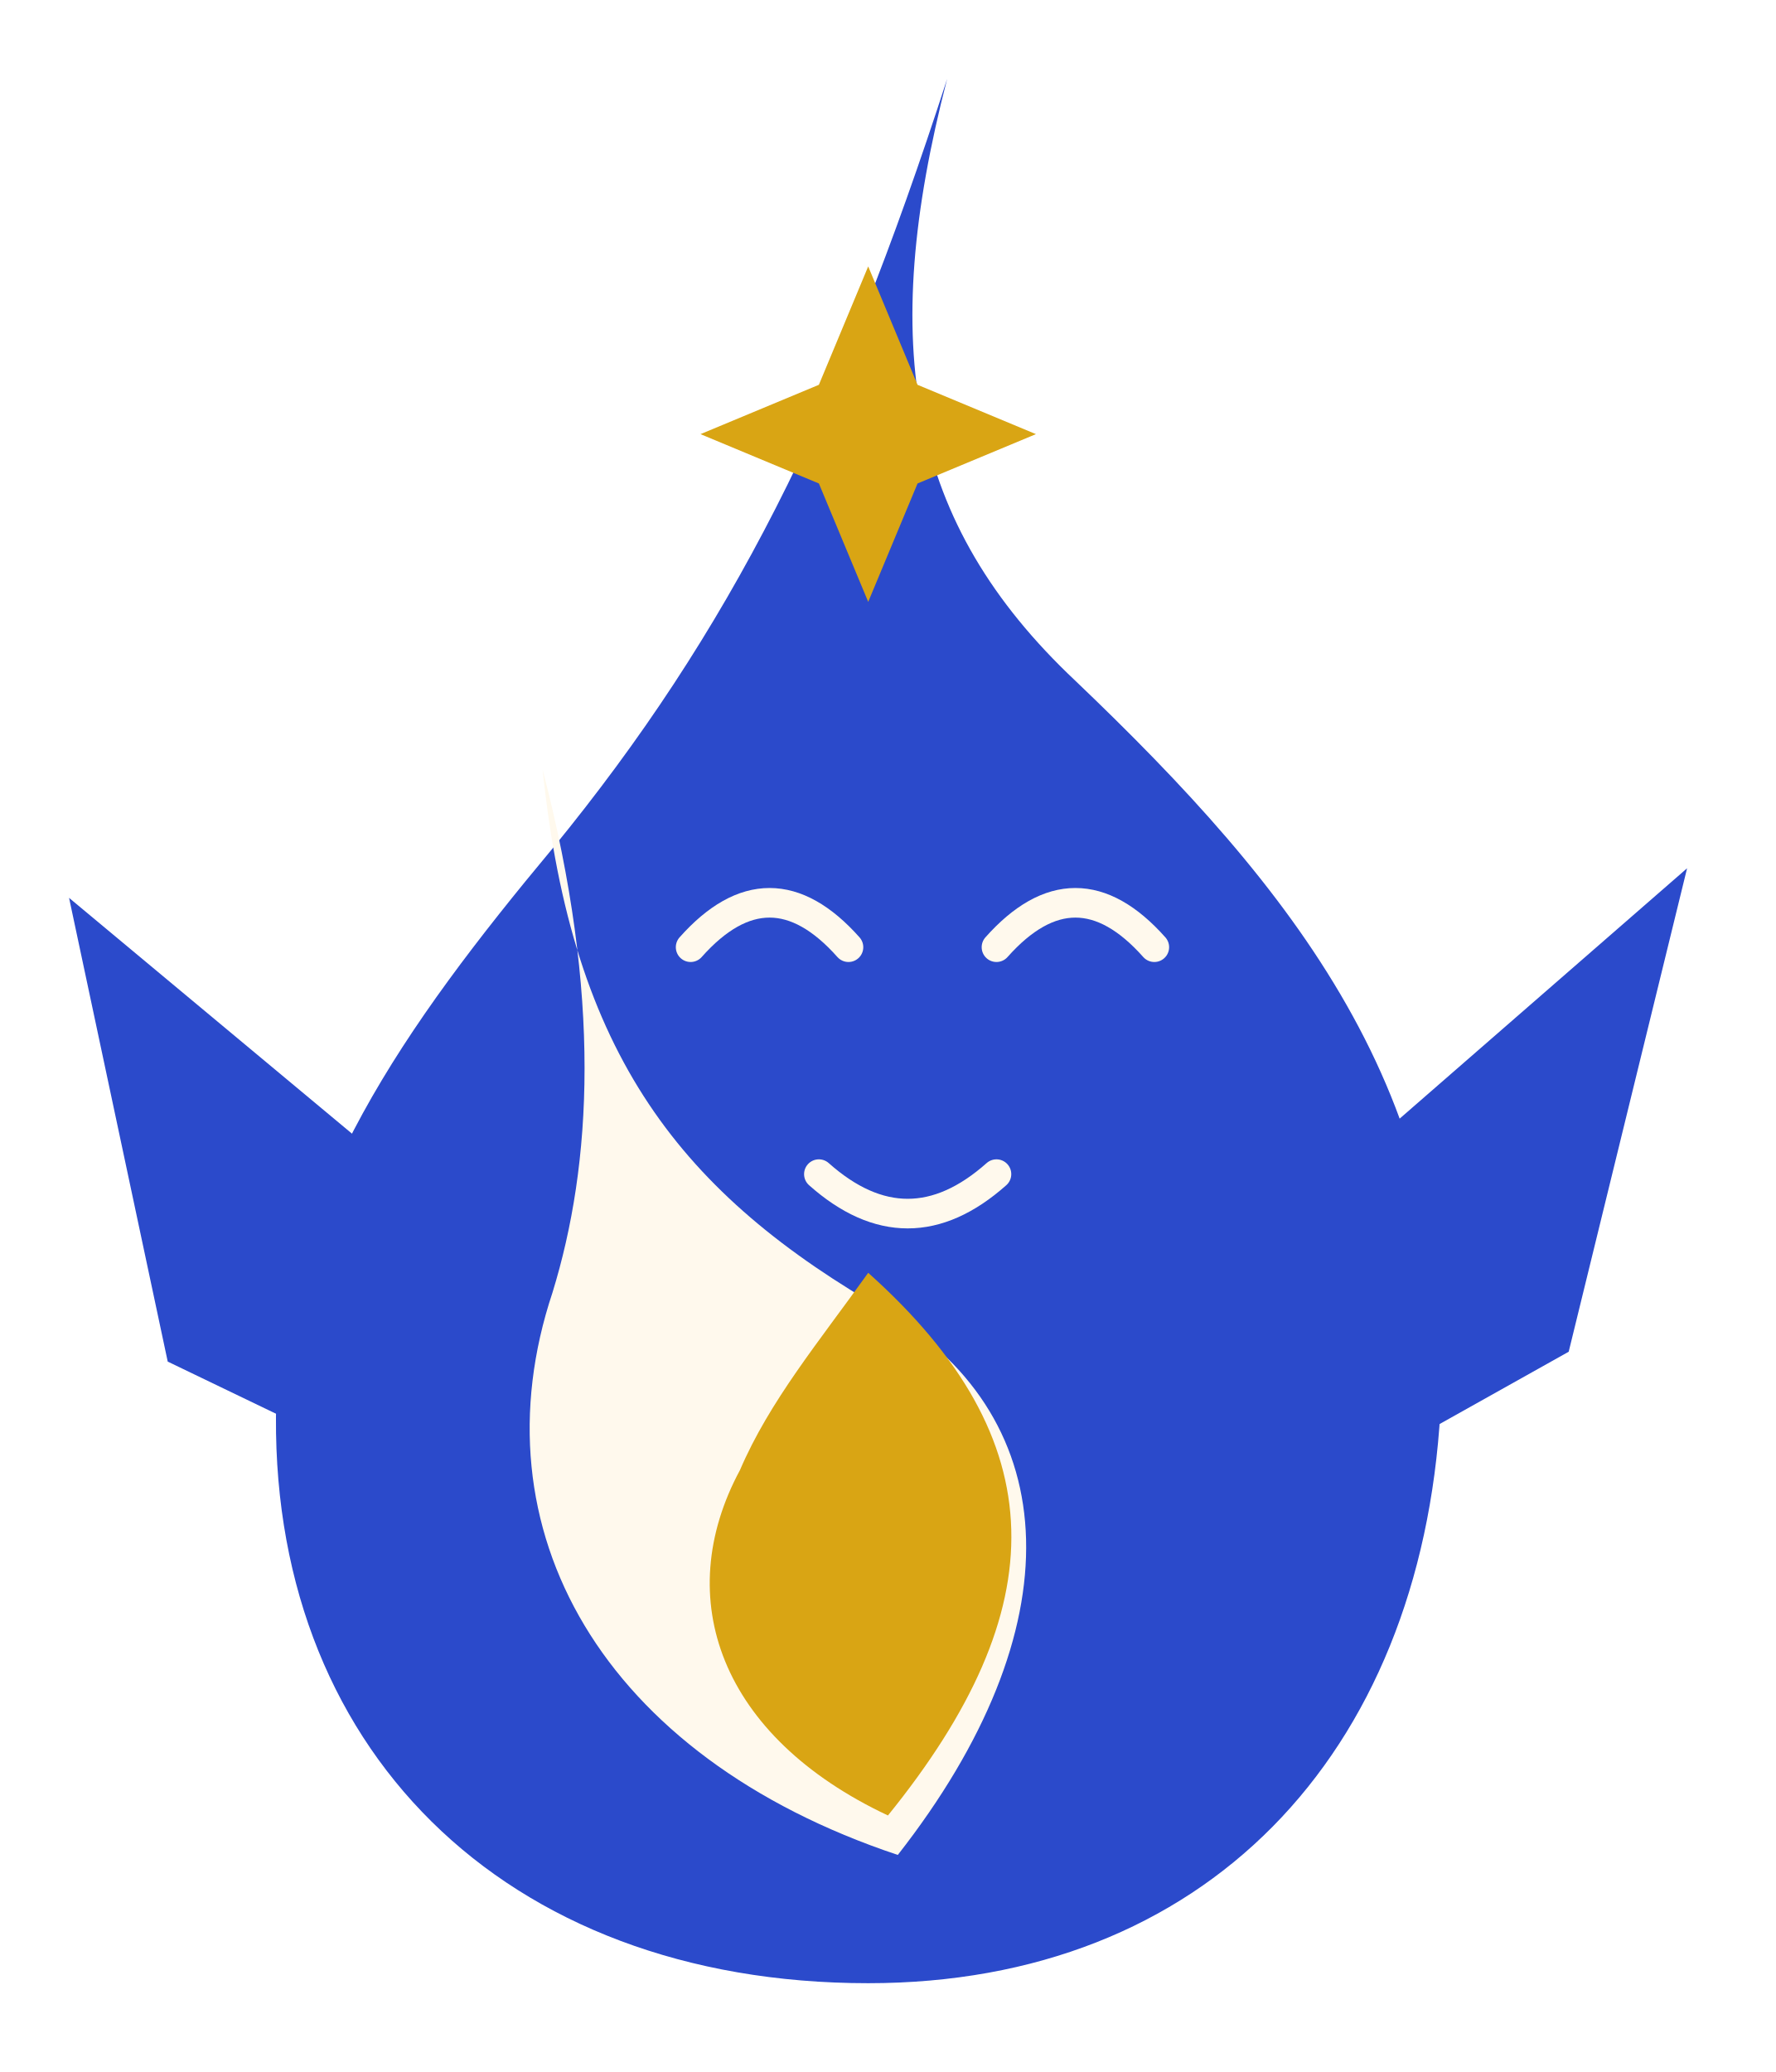
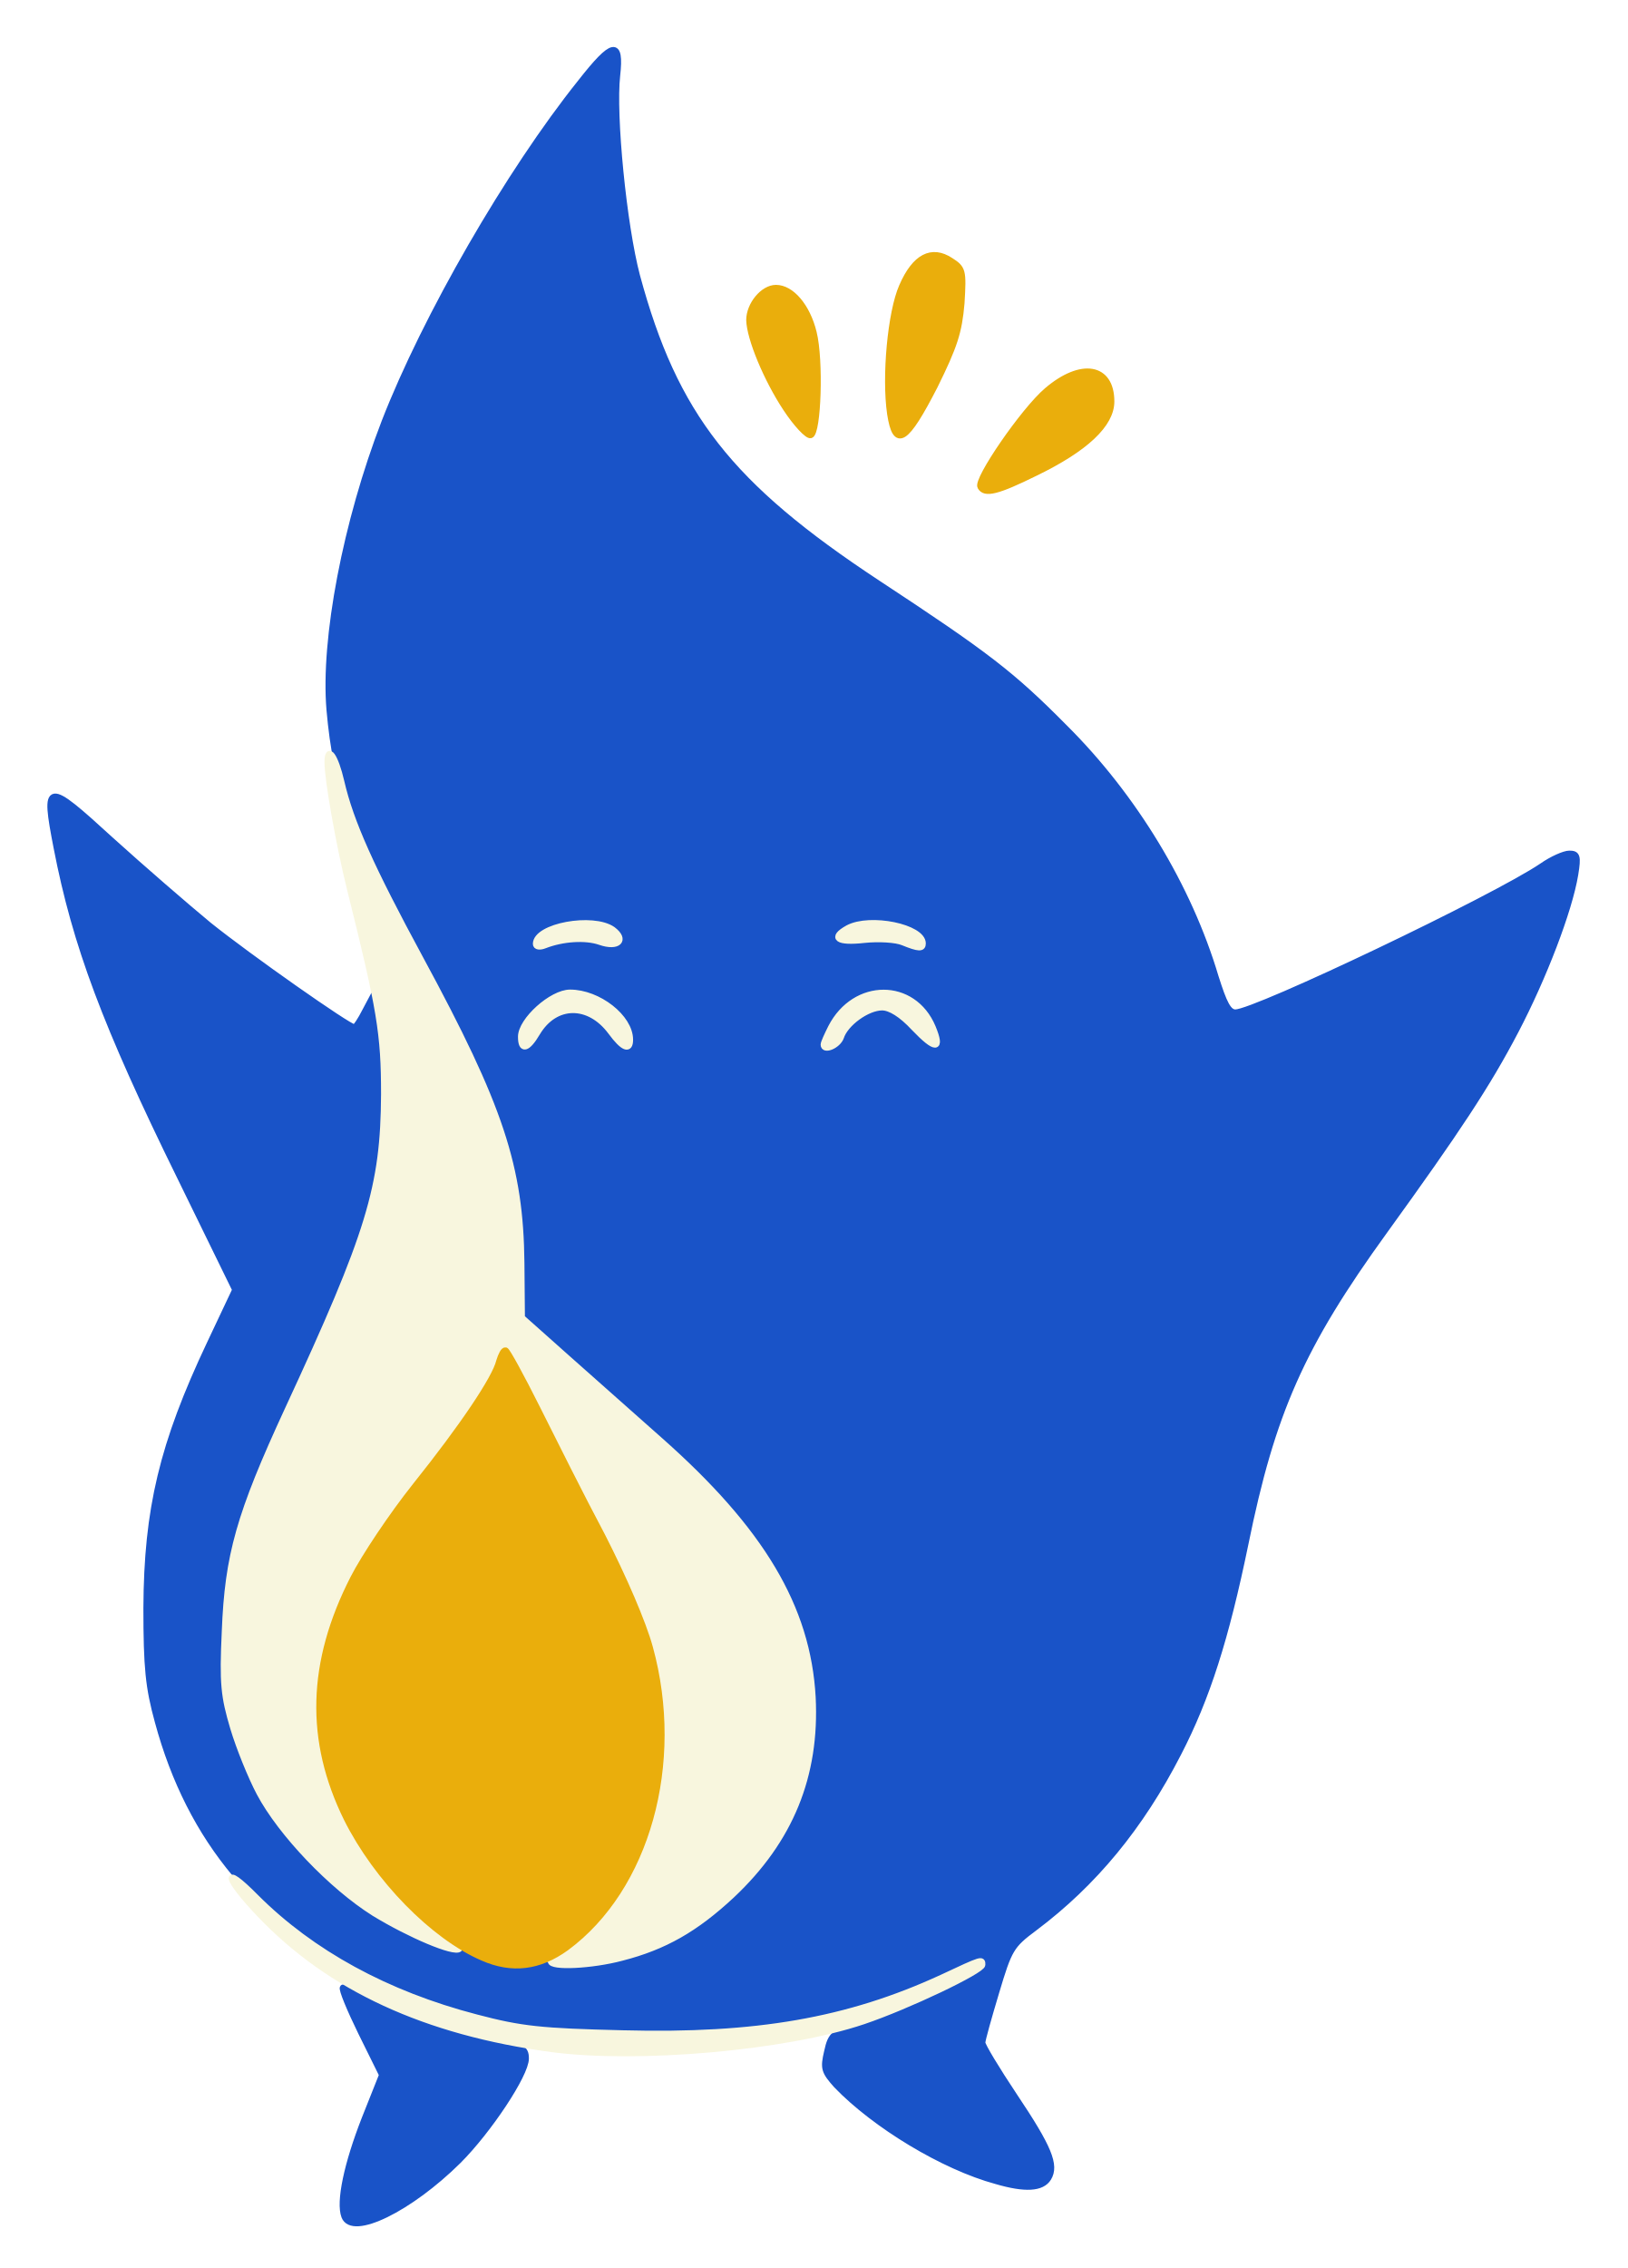
- <svg xmlns="http://www.w3.org/2000/svg" viewBox="0 0 180 210" role="img" aria-labelledby="title">
-   <path fill="#2b4acb" d="M96 8c-7 27-4 45 13 61 22 21 39 42 37 74-2 35-24 58-58 58-37 0-61-24-60-59 1-21 13-38 28-56C74 64 85 42 96 8Z" />
-   <path fill="#2b4acb" d="M37 116 7 91l10 47 27 13Zm103-1 31-27-12 49-25 14Z" />
-   <path fill="#fff9ed" d="M55 78c3 29 14 43 35 55 18 11 19 32 1 55-30-10-43-33-35-57 4-13 5-30-1-53Z" />
-   <path fill="#d9a514" d="M88 129c19 17 19 34 2 55-17-8-22-22-15-35 3-7 8-13 13-20Z" />
-   <path d="M70 96q8-9 16 0m15 0q8-9 16 0M83 119q9 8 18 0" fill="none" stroke="#fff9ed" stroke-linecap="round" stroke-width="3" />
-   <path d="m88 27 5 12 12 5-12 5-5 12-5-12-12-5 12-5Z" fill="#d9a514" />
+ <svg xmlns="http://www.w3.org/2000/svg" viewBox="0 0 328 457" role="img" aria-labelledby="title">
+   <path fill="#1953c8" stroke="#1953c8" stroke-width="1.2" stroke-linejoin="round" fill-rule="evenodd" d="M69.4 446.6C68.3 443.7 69.9 436.1 73.5 426.9L77 418.1L72.8 409.6C70.5 404.9 68.8 400.8 69.1 400.5C69.4 400.2 73.2 401.6 77.6 403.6C81.9 405.6 90.1 408.4 95.7 409.8C105.2 412.2 106 412.5 106 414.8C106 418 98.5 429.3 92.4 435.4C82.6 445.1 71 450.8 69.4 446.6ZM200.8 439.5C190.1 436.6 176.3 428.2 168.6 420.2C166.1 417.4 165.9 416.8 166.7 413.4C167.5 409.8 167.9 409.5 175 407C184.2 403.7 198 397.1 198 395.9C198 394.7 198.1 394.6 189.8 398.5C170.9 407.2 152.4 410.4 125.6 409.7C102.5 409.2 91.4 406.7 75.5 399C52.4 387.6 38.3 370.9 31.8 346.9C29.9 340 29.5 336 29.5 324C29.6 304.1 32.7 291 42.3 270.7L47.4 259.9L36.3 237.2C21.2 206.5 15.2 190.4 11.4 170.8C8.8 157.4 9.3 157.3 22.3 169.2C28.6 174.9 37.5 182.6 42.1 186.4C50.2 192.9 70.3 207 71.4 207C71.7 207 72.7 205.5 73.6 203.7L75.3 200.5L76.3 203.5C76.8 205.2 77.3 212.3 77.3 219.5C77.4 239.1 74.9 247.6 58 284C48.2 305.2 45.9 313.4 45.3 328.7C44.8 339.3 45.1 341.8 47 348.2C48.2 352.2 50.6 358.1 52.3 361.3C58.8 373.6 75.2 387.7 87.6 391.5C90.3 392.4 94.5 393.7 97 394.5C99.6 395.3 105.4 395.9 110.7 395.9C126.6 395.9 136.5 392.1 147.5 381.9C159.3 370.8 164.6 357.8 163.8 342C162.8 323.9 153.5 308.3 132.9 290.1C127.7 285.5 119.4 278.1 114.3 273.6L105.2 265.5L105.1 254.5C104.9 235.1 100.9 223 84.7 193.1C71.2 168.2 67.8 158.8 66.4 143C65.2 128.8 69.7 105.2 77.5 85C85.7 63.9 102.5 34.7 117 16.6C123.5 8.3 125.2 8 124.4 15.2C123.5 23.2 125.7 45.4 128.4 55.6C136 83.7 147 97.8 176.9 117.5C198.8 131.9 203.9 135.8 214.5 146.5C228.6 160.5 239.6 178.7 245 196.8C246.7 202.2 247.6 204 249 204C253 204 301.4 180.9 310.8 174.5C312.8 173.1 315.3 172 316.3 172C317.9 172 318.1 172.5 317.5 176.2C316.3 183.5 311.1 197 305.5 207.7C299.8 218.6 293.7 227.8 279.1 248C262.3 271.2 256.4 284.6 251 311.2C247.1 330.1 243.3 342.1 237.5 353.3C229.9 368.1 220.5 379.5 208.5 388.5C203.8 392 203.4 392.7 200.8 401.4C199.3 406.4 198 411 198 411.6C198 412.2 200.9 417 204.5 422.4C211.4 432.7 212.9 436.3 211.3 438.9C210 441 206.6 441.2 200.8 439.5ZM108.3 208.1C111.9 202.1 118.7 202 123.1 207.9C125.6 211.3 127 211.8 127 209.5C127 205 120.6 200 114.9 200C111.2 200 105 205.6 105 208.9C105 211.8 106.3 211.5 108.3 208.1ZM169.5 209C170.4 206.2 174.8 203 177.8 203C179.4 203 181.7 204.4 184.2 207.1C188.6 211.7 189.9 211.6 188 207C184.1 197.7 172.3 197.7 167.5 207C165.6 210.6 165.6 211 167.4 211C168.2 211 169.1 210.1 169.5 209ZM114.7 189.3C116.4 189 119.2 189.2 120.9 189.8C123.1 190.6 124.1 190.6 124.6 189.8C126.7 186.4 114.5 184.6 110.2 187.6C107.6 189.4 107.2 191.5 109.8 190.5C110.7 190.1 112.9 189.6 114.7 189.3ZM186 190.1C186 186.8 175.4 184.6 170.9 187C167.3 189 168.8 190 174.2 189.4C177.1 189.1 180.6 189.3 182 189.9C185.2 191.2 186 191.2 186 190.1Z" />
+   <path fill="#f8f6de" stroke="#f8f6de" stroke-width="1.2" stroke-linejoin="round" fill-rule="evenodd" d="M111.2 412.9C85.8 409.5 66.5 400.6 52.4 385.8C45.3 378.4 44.6 375.2 51.6 382.3C62.8 393.5 77.9 401.8 96 406.5C105.1 408.9 109 409.3 125.6 409.7C152.4 410.4 170.9 407.2 189.8 398.5C198.1 394.6 198 394.7 198 395.9C198 397.1 182.9 404.3 174 407.3C158.3 412.6 128.6 415.2 111.2 412.9ZM111 395.2C111 394.8 112.6 393.4 114.6 392C118.6 389.3 124.7 381.7 127.8 375.4C133.8 363.5 135 346.6 131 332C129.6 326.9 125.7 317.9 121.4 309.5C117.3 301.8 111.5 290.2 108.3 283.8C105.1 277.4 102.2 272.1 101.9 272.1C101.5 272 101 273 100.6 274.3C99.8 277.7 93.3 287.4 83.7 299.4C63.4 325 59.3 345.1 69.9 366.5C74.3 375.3 81.8 384.4 88.7 389.1C91.1 390.8 92.9 392.4 92.6 392.7C91.6 393.7 82.6 389.9 75.4 385.5C66.8 380.1 56.6 369.4 52.3 361.3C50.6 358.1 48.2 352.2 47 348.2C45.1 341.8 44.8 339.3 45.3 328.7C45.9 313.4 48.2 305.2 58 284C74.5 248.4 77.3 239.2 77.4 220.5C77.4 208.3 76.6 203.4 70.5 179C68.3 170.1 66 157.1 66 153.6C66 150.1 67.6 152.3 68.8 157.5C70.7 165.7 74.8 174.8 84.7 193.1C100.9 223 104.9 235.1 105.1 254.5L105.2 265.5L114.3 273.6C119.4 278.1 127.7 285.5 132.9 290.1C153.5 308.3 162.8 323.9 163.8 342C164.6 357.8 159.3 370.8 147.5 381.9C140.2 388.7 133.9 392.3 125.3 394.5C119.3 396.1 111 396.5 111 395.2ZM105 208.9C105 205.6 111.2 200 114.9 200C120.6 200 127 205 127 209.5C127 211.8 125.6 211.3 123.1 207.9C118.7 202 111.9 202.1 108.3 208.1C106.3 211.5 105 211.8 105 208.9ZM166 210.5C166 210.1 166.7 208.6 167.5 207C172.3 197.7 184.1 197.7 188 207C189.9 211.6 188.6 211.7 184.2 207.1C181.7 204.4 179.4 203 177.8 203C174.8 203 170.4 206.2 169.5 209C168.9 210.7 166 211.9 166 210.5ZM108 190.2C108 186.6 119.5 184.5 123.5 187.3C126.3 189.4 124.6 191.1 120.9 189.8C118 188.8 113.4 189.1 109.8 190.5C108.8 190.9 108 190.8 108 190.2ZM182 189.9C180.6 189.3 177.1 189.1 174.2 189.4C168.8 190 167.3 189 170.9 187C175.4 184.6 186 186.8 186 190.1C186 191.2 185.2 191.2 182 189.9Z" />
+   <path fill="#eaae0c" stroke="#eaae0c" stroke-width="1.2" stroke-linejoin="round" fill-rule="evenodd" d="M97.3 394.5C87.3 390.2 75.9 378.5 69.9 366.5C62.1 350.7 62.5 335 71.2 318C73.4 313.7 79 305.3 83.7 299.4C93.3 287.4 99.8 277.7 100.6 274.3C101 273 101.5 272 101.9 272.1C102.2 272.1 105.1 277.4 108.3 283.8C111.5 290.2 117.3 301.8 121.4 309.5C125.7 317.9 129.6 326.9 131 332C137.4 355.3 130.4 380.5 114.1 392.5C108.7 396.4 103.2 397.1 97.3 394.5ZM197.6 98.1C196.7 96.7 206.3 82.7 211 78.7C217.9 72.8 224 73.8 224 80.9C224 85.5 218.8 90.4 208.7 95.3C201 99.1 198.5 99.7 197.6 98.1ZM158.4 82.3C154.5 76.4 151.1 68.2 151 64.5C151 61.4 153.8 58 156.4 58C159.5 58 162.7 61.7 164 67C165.4 72.6 164.9 87.2 163.4 87.7C162.8 87.9 160.5 85.5 158.4 82.3ZM179.4 83.4C178.3 75.9 179.5 62.9 181.8 57.7C184.4 51.7 187.8 50 191.6 52.5C194.1 54.1 194.2 54.5 193.8 61.1C193.3 66.9 192.4 69.7 188.4 77.8C182.6 89.1 180.5 90.5 179.4 83.4Z" />
</svg>
